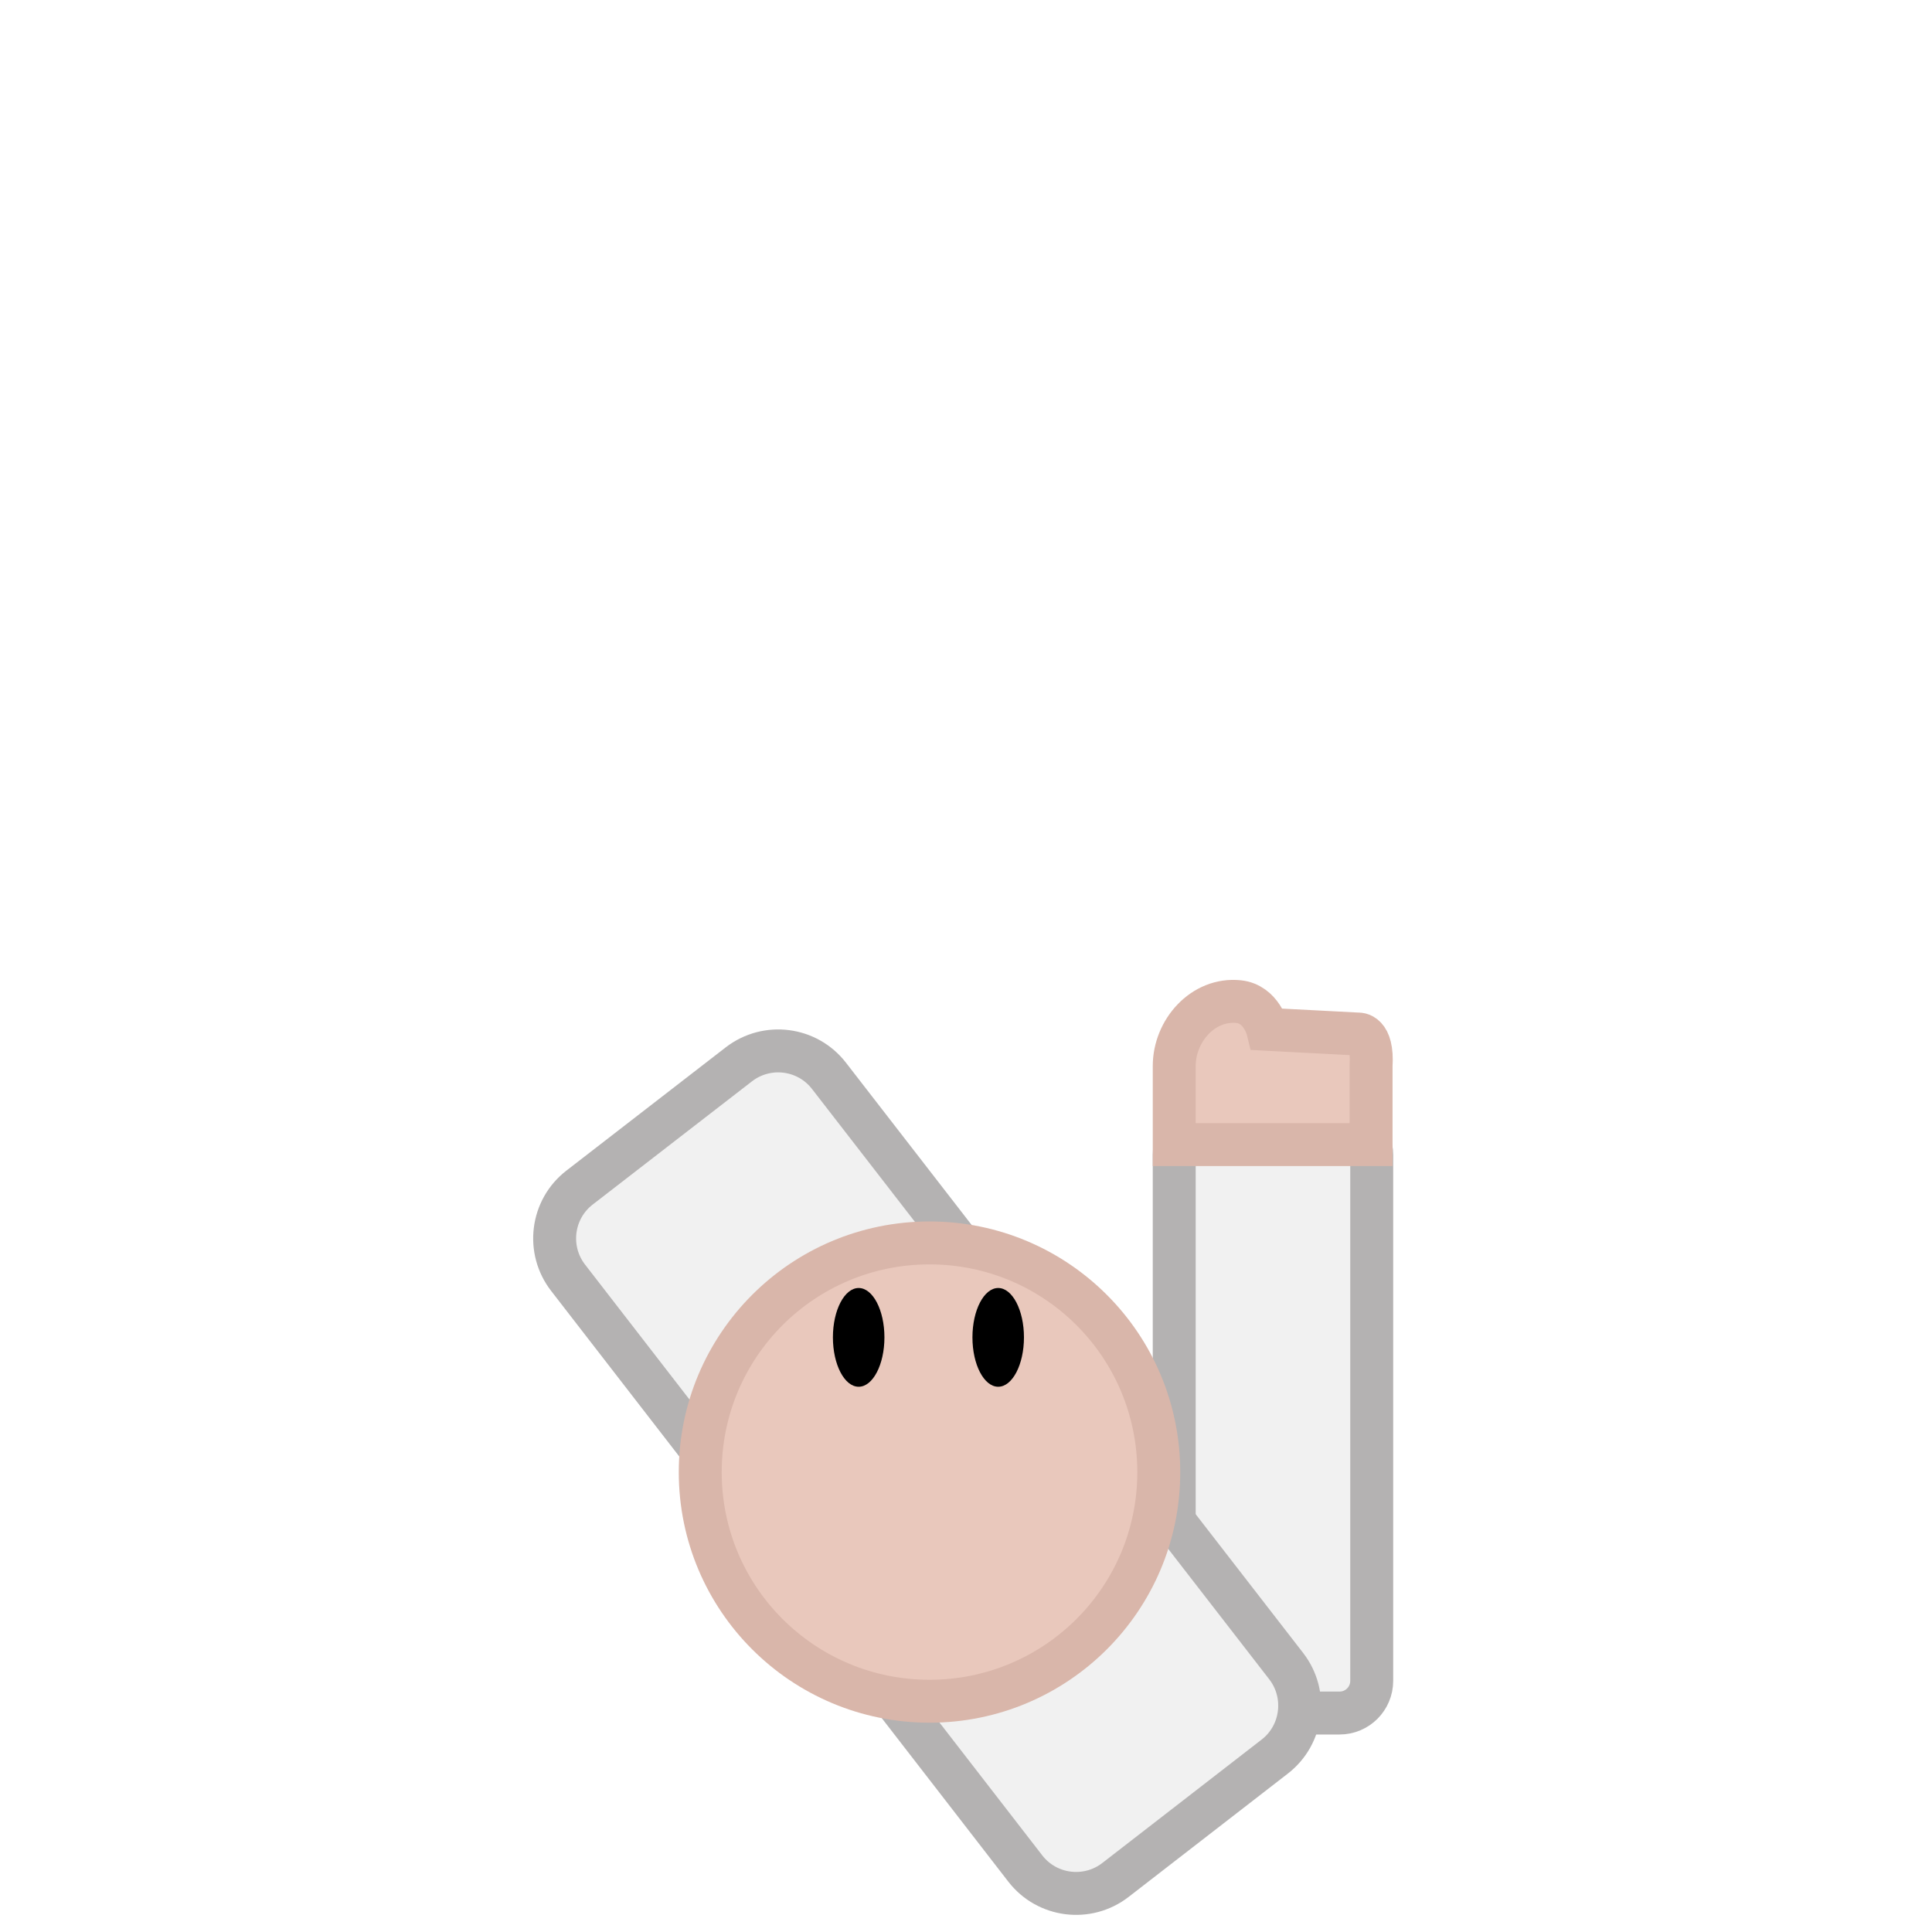
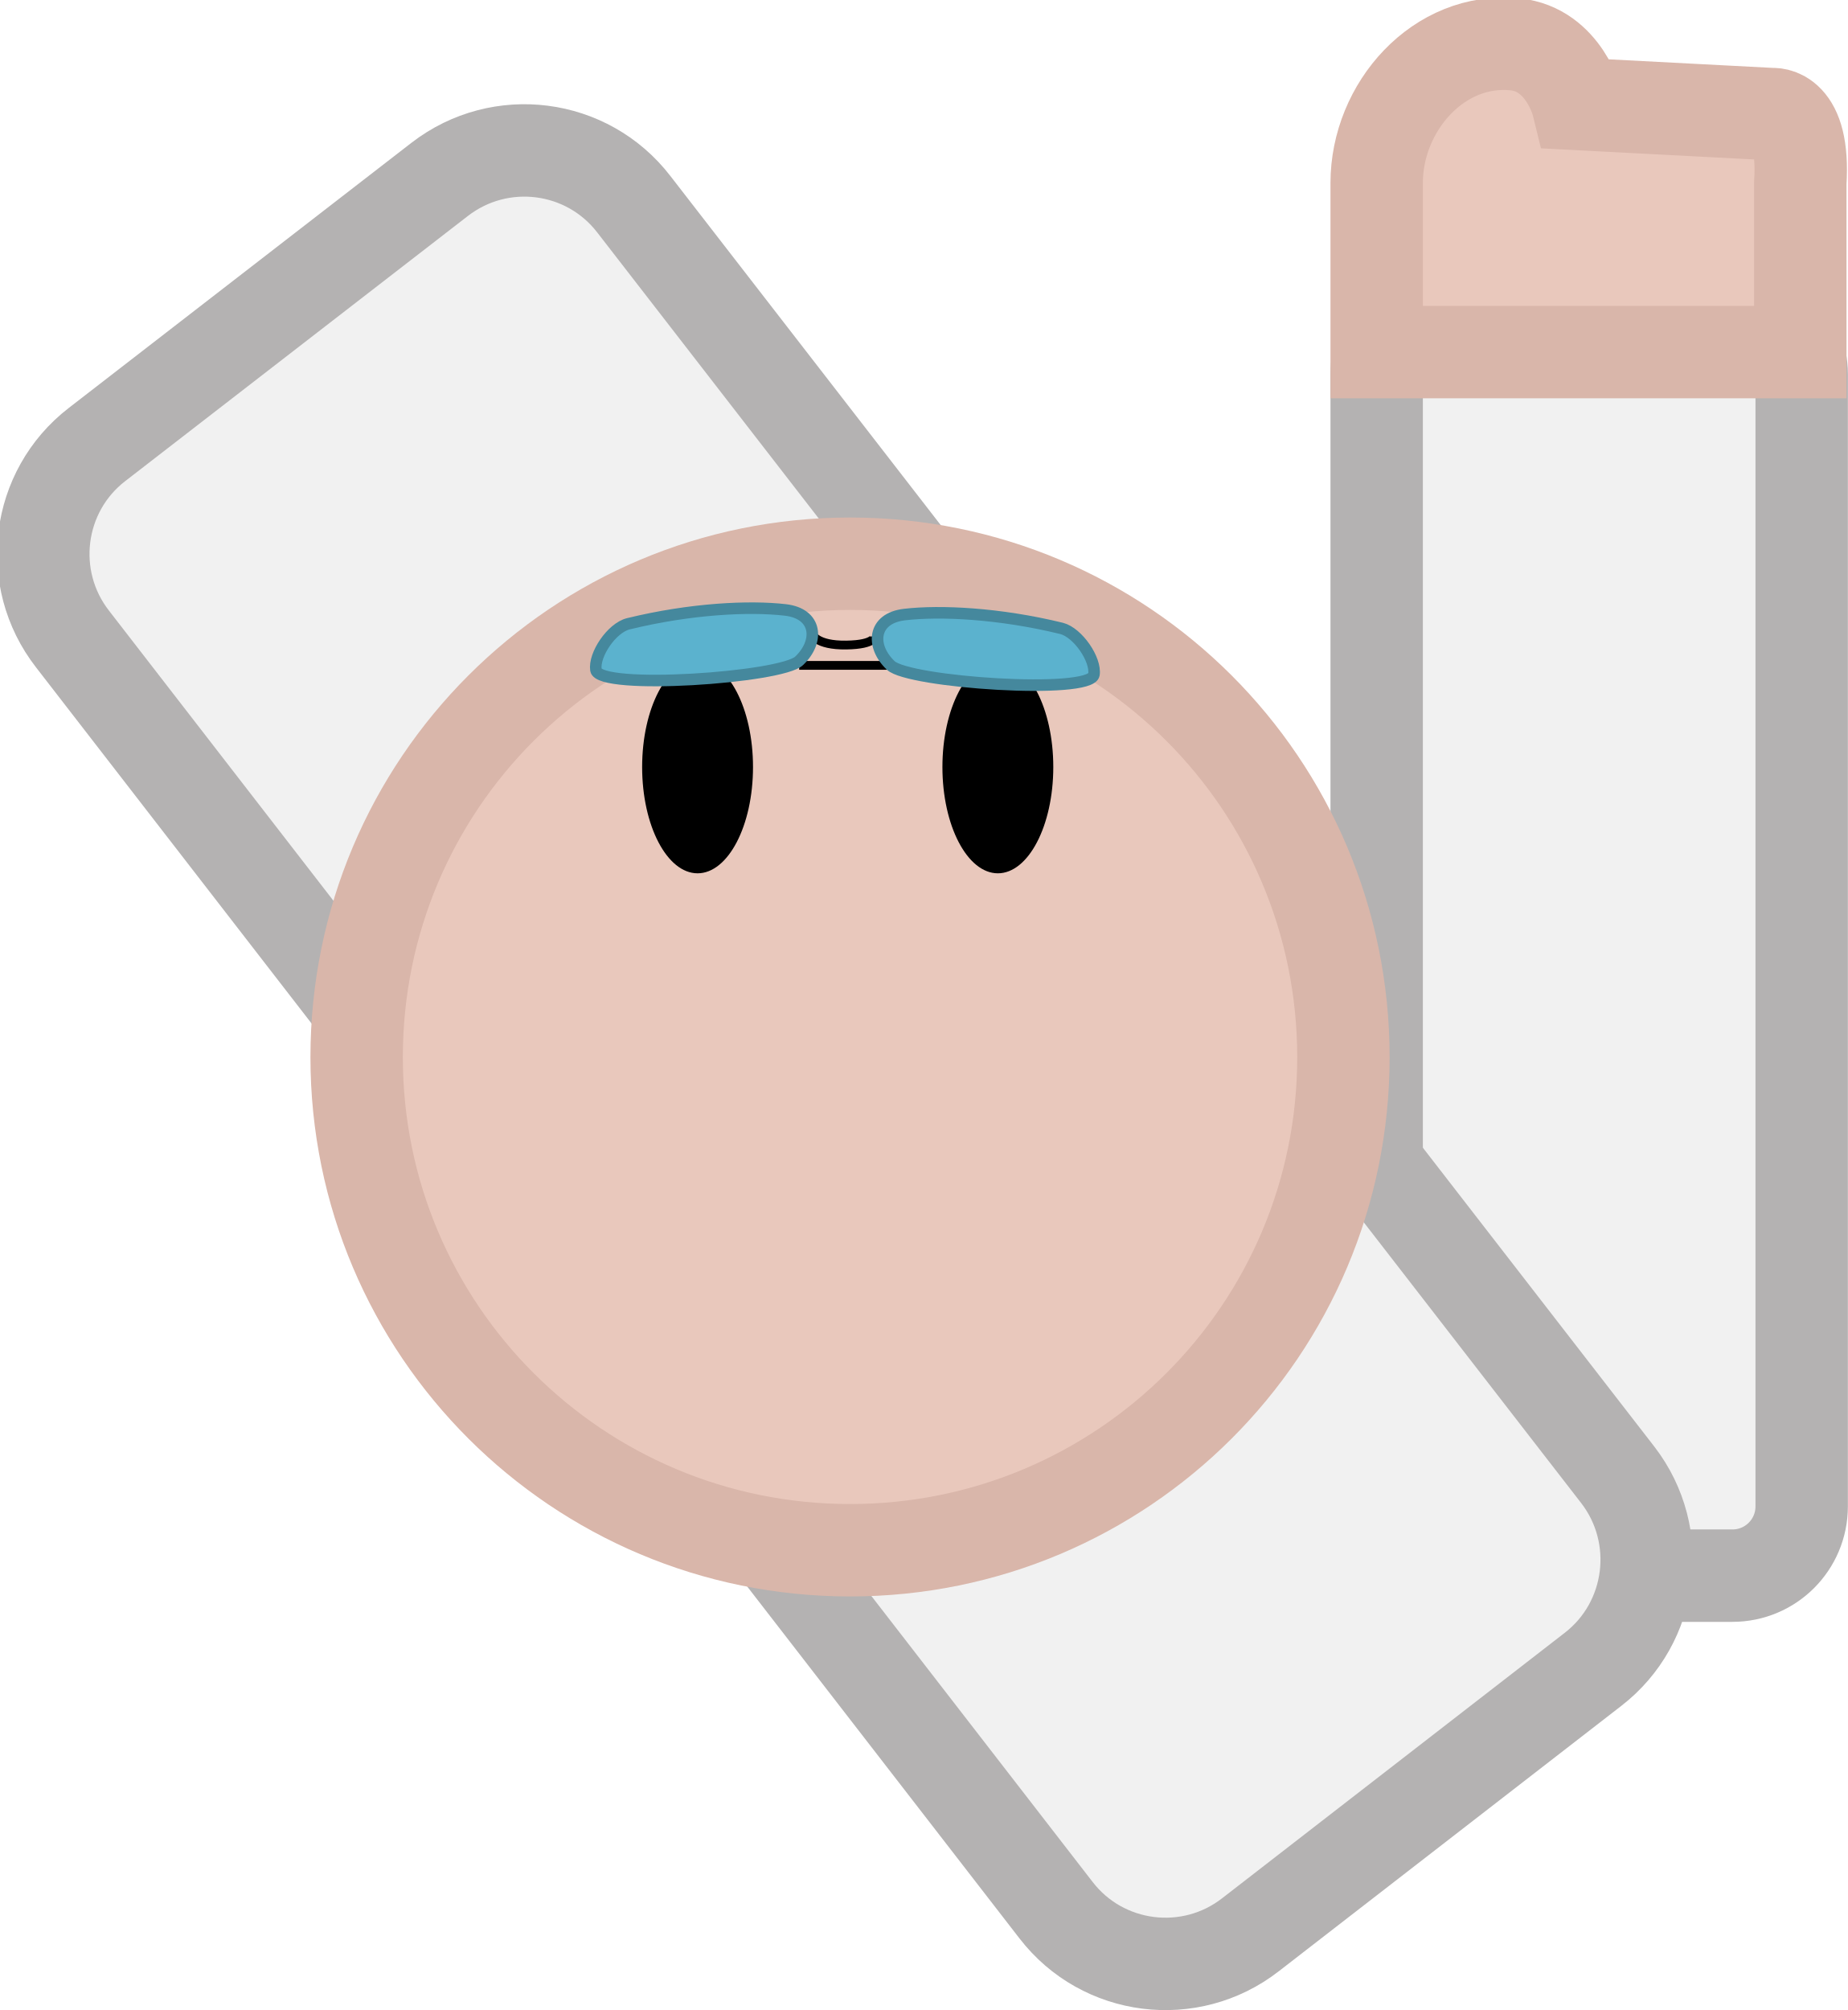
- <svg xmlns="http://www.w3.org/2000/svg" version="1.2" viewBox="0 0 900 900" width="900" height="900">
+ <svg xmlns="http://www.w3.org/2000/svg" version="1.2" viewBox="0 0 400 435" width="400" height="435">
  <style>
		.s0 { fill: #f1f1f1;stroke: #b4b2b2;stroke-miterlimit:100;stroke-width: 20 } 
		.s1 { fill: #e9c8bc;stroke: #d9b6aa;stroke-miterlimit:100;stroke-width: 20 } 
		.s2 { fill: #000000 } 
+ 		.s3 { fill: none;stroke: #000000;stroke-miterlimit:100;stroke-width: 1.9 } 
+ 		.s4 { fill: #5bb2ce;stroke: #45889d;stroke-miterlimit:100;stroke-width: 2.5 } 
	</style>
-   <path id="Shape 5" class="s0" d="m562 523h62c8.3 0 15 6.7 15 15v245c0 8.3-6.7 15-15 15h-62c-8.3 0-15-6.7-15-15v-245c0-8.3 6.7-15 15-15z" />
-   <path id="Shape 1" class="s0" d="m386.2 501.2l213 275c10.1 13.1 7.7 32-5.4 42.1l-74.1 57.4c-13.1 10.2-32 7.8-42.1-5.3l-212.9-275.1c-10.2-13.1-7.8-32 5.3-42.1l74.2-57.4c13.1-10.1 31.9-7.7 42 5.4z" />
-   <path id="Layer 1" class="s1" d="m433 792.5c-59 0-106.8-47.7-106.8-106.7 0-59.1 47.8-106.8 106.8-106.8 59 0 106.8 47.7 106.8 106.8 0 59-47.8 106.7-106.8 106.7z" />
-   <path id="Shape 2" class="s2" d="m465 646c-6.6 0-12-10.3-12-23 0-12.7 5.4-23 12-23 6.6 0 12 10.3 12 23 0 12.7-5.4 23-12 23zm0 0c-6.6 0-12-10.3-12-23 0-12.7 5.4-23 12-23 6.6 0 12 10.3 12 23 0 12.7-5.4 23-12 23zm-65 0c-6.6 0-12-10.3-12-23 0-12.7 5.4-23 12-23 6.6 0 12 10.3 12 23 0 12.7-5.4 23-12 23zm0 0c-6.6 0-12-10.3-12-23 0-12.7 5.4-23 12-23 6.6 0 12 10.3 12 23 0 12.7-5.4 23-12 23z" />
-   <path id="Shape 4" class="s1" d="m577 466.6c10.6 1.1 13.5 12.9 13.5 12.9l42.1 2.2c0 0 7.1-0.9 6.1 14.9v36.6h-91.7v-36.6c0-16.5 13.5-31.7 30-30z" />
+   <path id="Shape 5" class="s0" d="m313 66h62c8.3 0 15 6.7 15 15v245c0 8.3-6.7 15-15 15h-62c-8.3 0-15-6.7-15-15v-245c0-8.3 6.7-15 15-15z" />
+   <path id="Shape 1" class="s0" d="m137.2 44.2l213 275c10.1 13.1 7.7 32-5.4 42.1l-74.1 57.4c-13.1 10.2-32 7.8-42.1-5.3l-212.9-275.1c-10.2-13.1-7.8-32 5.3-42.1l74.2-57.4c13.1-10.1 31.9-7.7 42 5.4z" />
+   <path id="Layer 1" class="s1" d="m184 335.5c-59 0-106.8-47.7-106.8-106.7 0-59.1 47.8-106.8 106.8-106.8 59 0 106.8 47.7 106.8 106.8 0 59-47.8 106.7-106.8 106.7z" />
+   <path id="Shape 6" class="s2" d="m216 189c-6.6 0-12-10.3-12-23 0-12.7 5.4-23 12-23 6.6 0 12 10.3 12 23 0 12.7-5.4 23-12 23z" />
+   <path id="Shape 6 copy" class="s2" d="m151 189c-6.6 0-12-10.3-12-23 0-12.7 5.4-23 12-23 6.6 0 12 10.3 12 23 0 12.7-5.4 23-12 23z" />
+   <path id="Shape 8" class="s3" d="m173 144h19" />
+   <path id="Shape 9" class="s3" d="m175.8 137.2c0 0 0.8 2.5 7.4 2.4 6.5-0.1 6.1-2 6.1-2" />
+   <path id="Shape 7" class="s4" d="m136 135c-3.6 0.9-7.5 6.7-7 10 0.7 4.4 40.2 1.7 44-2 4.4-4.2 3.9-10.2-3-11-7.8-0.9-20.5-0.3-34 3zm0 0c-3.6 0.9-7.5 6.7-7 10 0.7 4.4 40.2 1.7 44-2 4.4-4.2 3.9-10.2-3-11-7.8-0.9-20.5-0.3-34 3zm0 0c-3.6 0.9-7.5 6.7-7 10 0.7 4.4 40.2 1.7 44-2 4.4-4.2 3.9-10.2-3-11-7.8-0.9-20.5-0.3-34 3z" />
+   <path id="Shape 7 copy" class="s4" d="m229.8 136c3.5 0.9 7.5 6.7 7 10-0.8 4.4-40.2 1.7-44-2-4.4-4.2-3.9-10.2 3-11 7.7-0.9 20.5-0.3 34 3zm0 0c3.5 0.9 7.5 6.7 7 10-0.8 4.4-40.2 1.7-44-2-4.4-4.2-3.9-10.2 3-11 7.7-0.9 20.5-0.3 34 3zm0 0c3.5 0.9 7.5 6.7 7 10-0.8 4.4-40.2 1.7-44-2-4.4-4.2-3.9-10.2 3-11 7.7-0.9 20.5-0.3 34 3z" />
+   <path id="Shape 4" class="s1" d="m328 9.6c10.6 1.1 13.5 12.9 13.5 12.9l42.1 2.2c0 0 7.1-0.9 6.1 14.9v36.6h-91.7v-36.6c0-16.5 13.5-31.7 30-30z" />
</svg>
